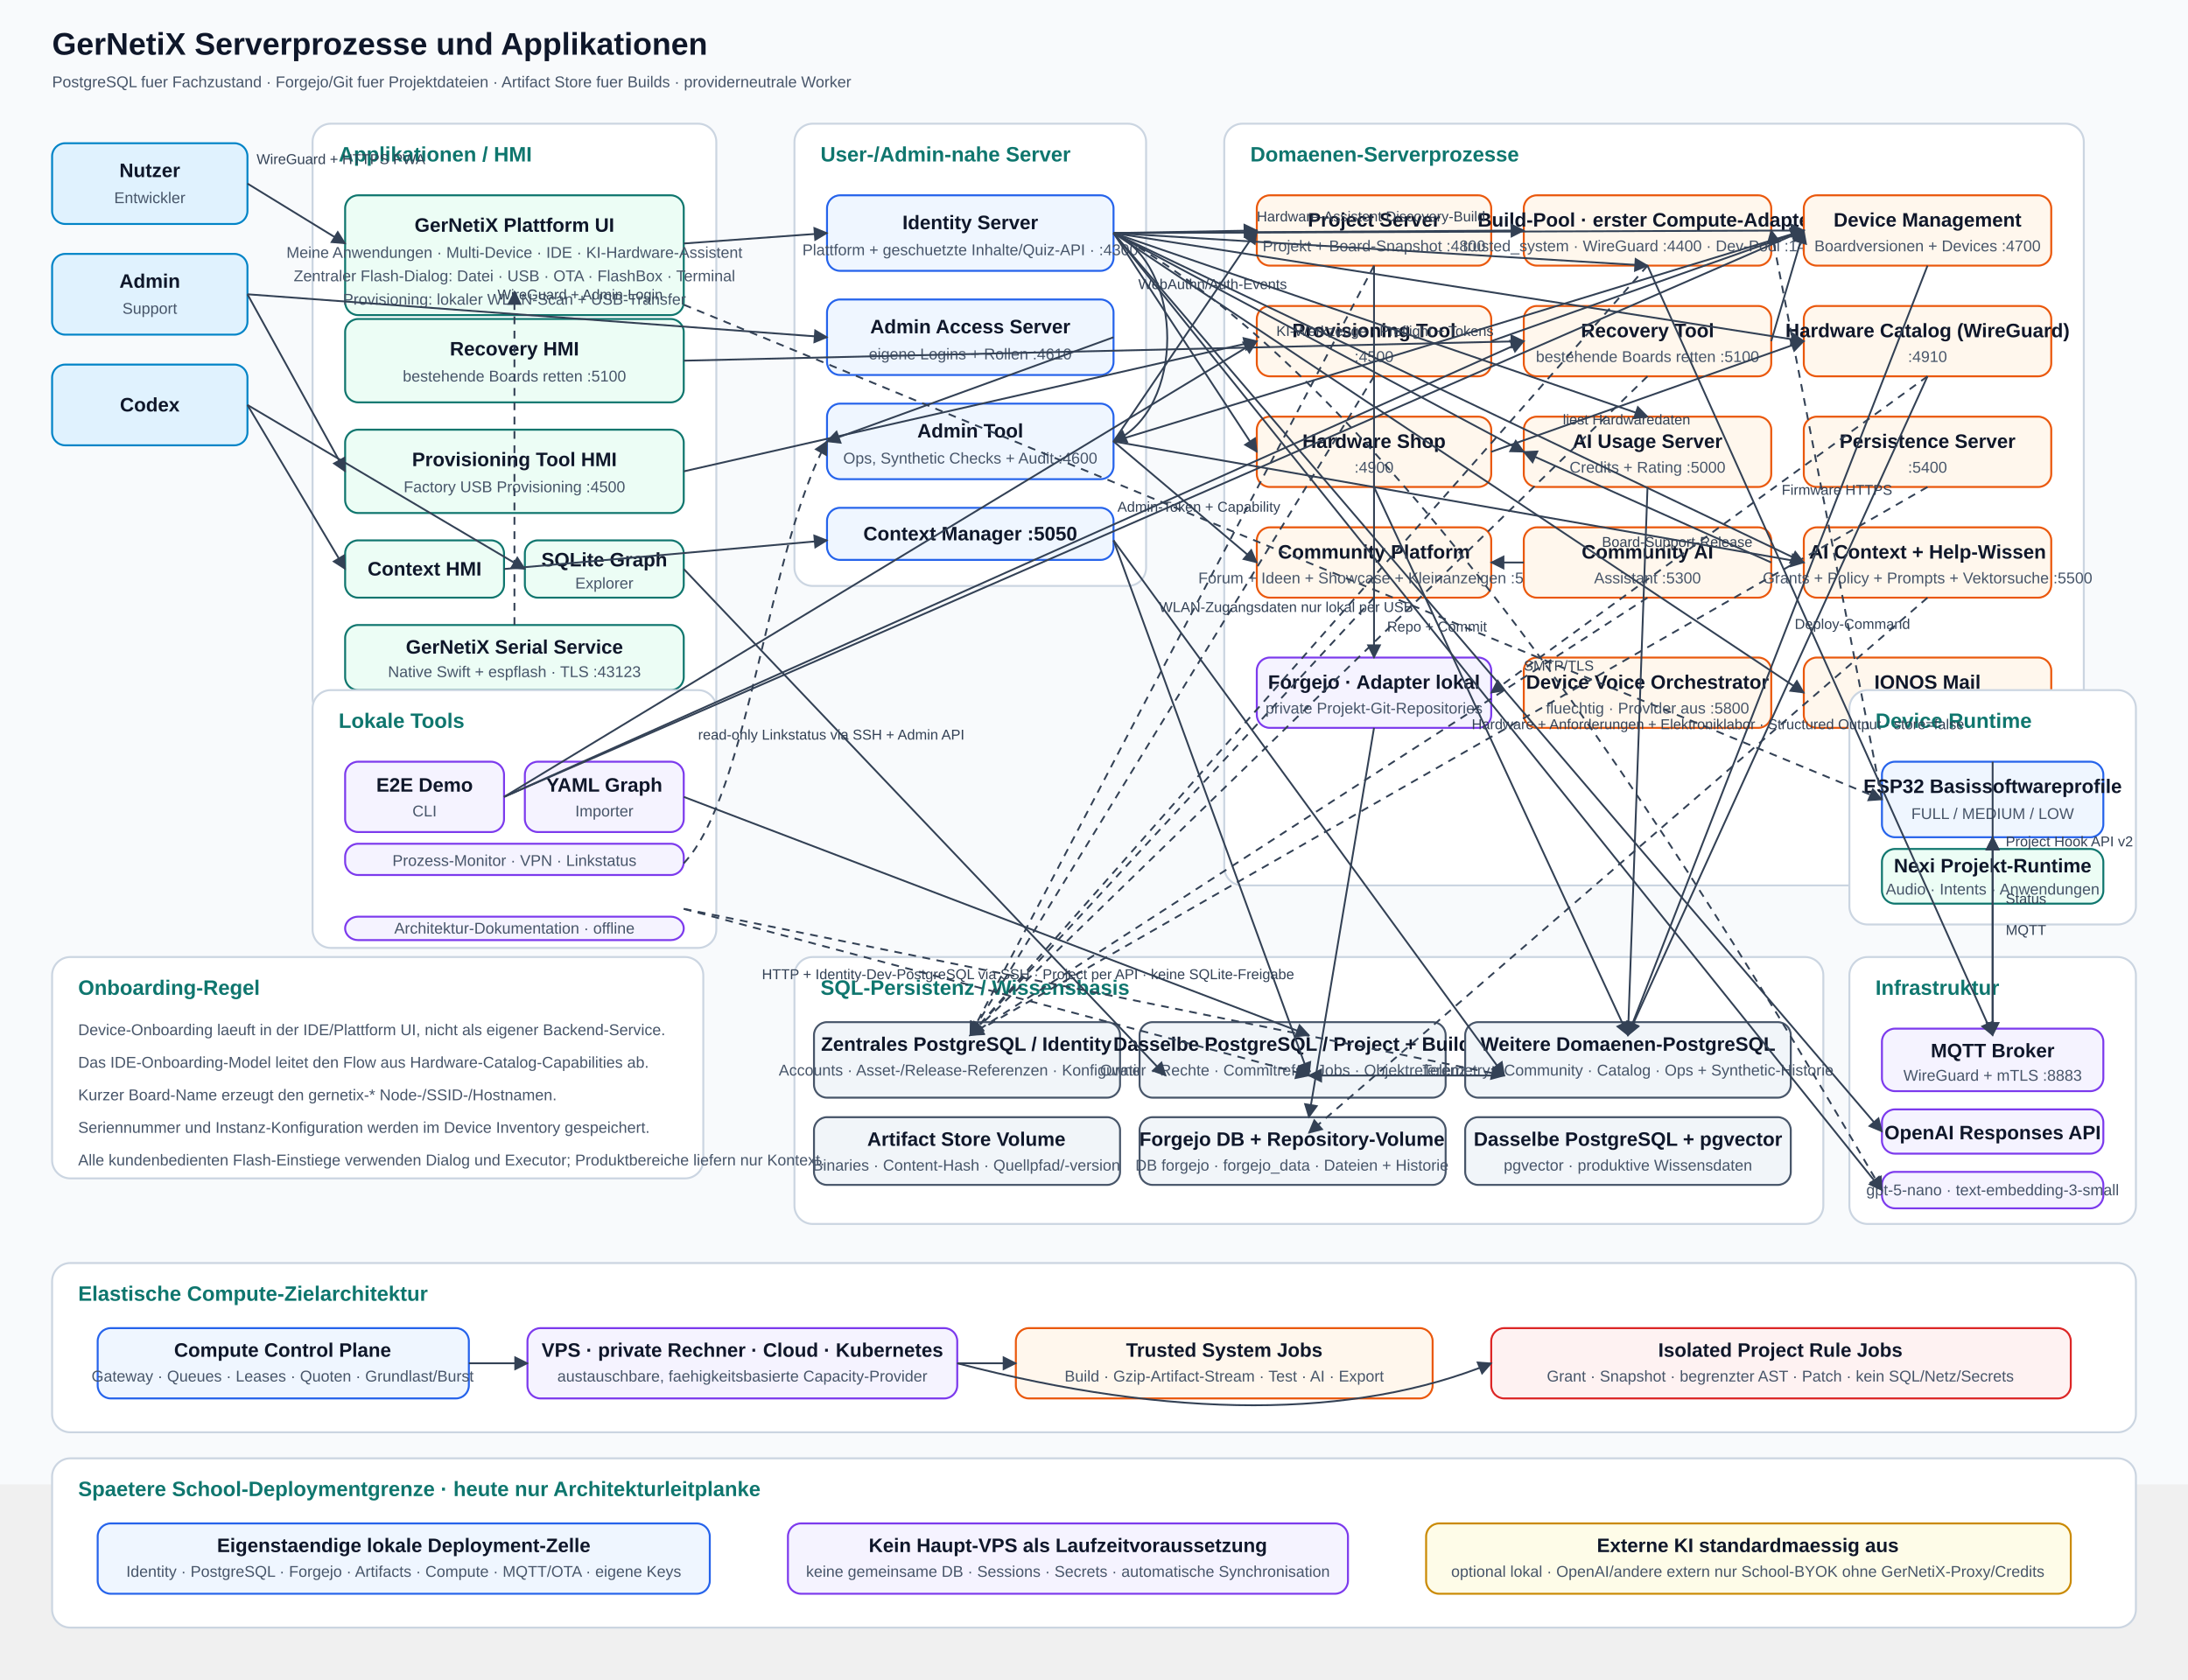
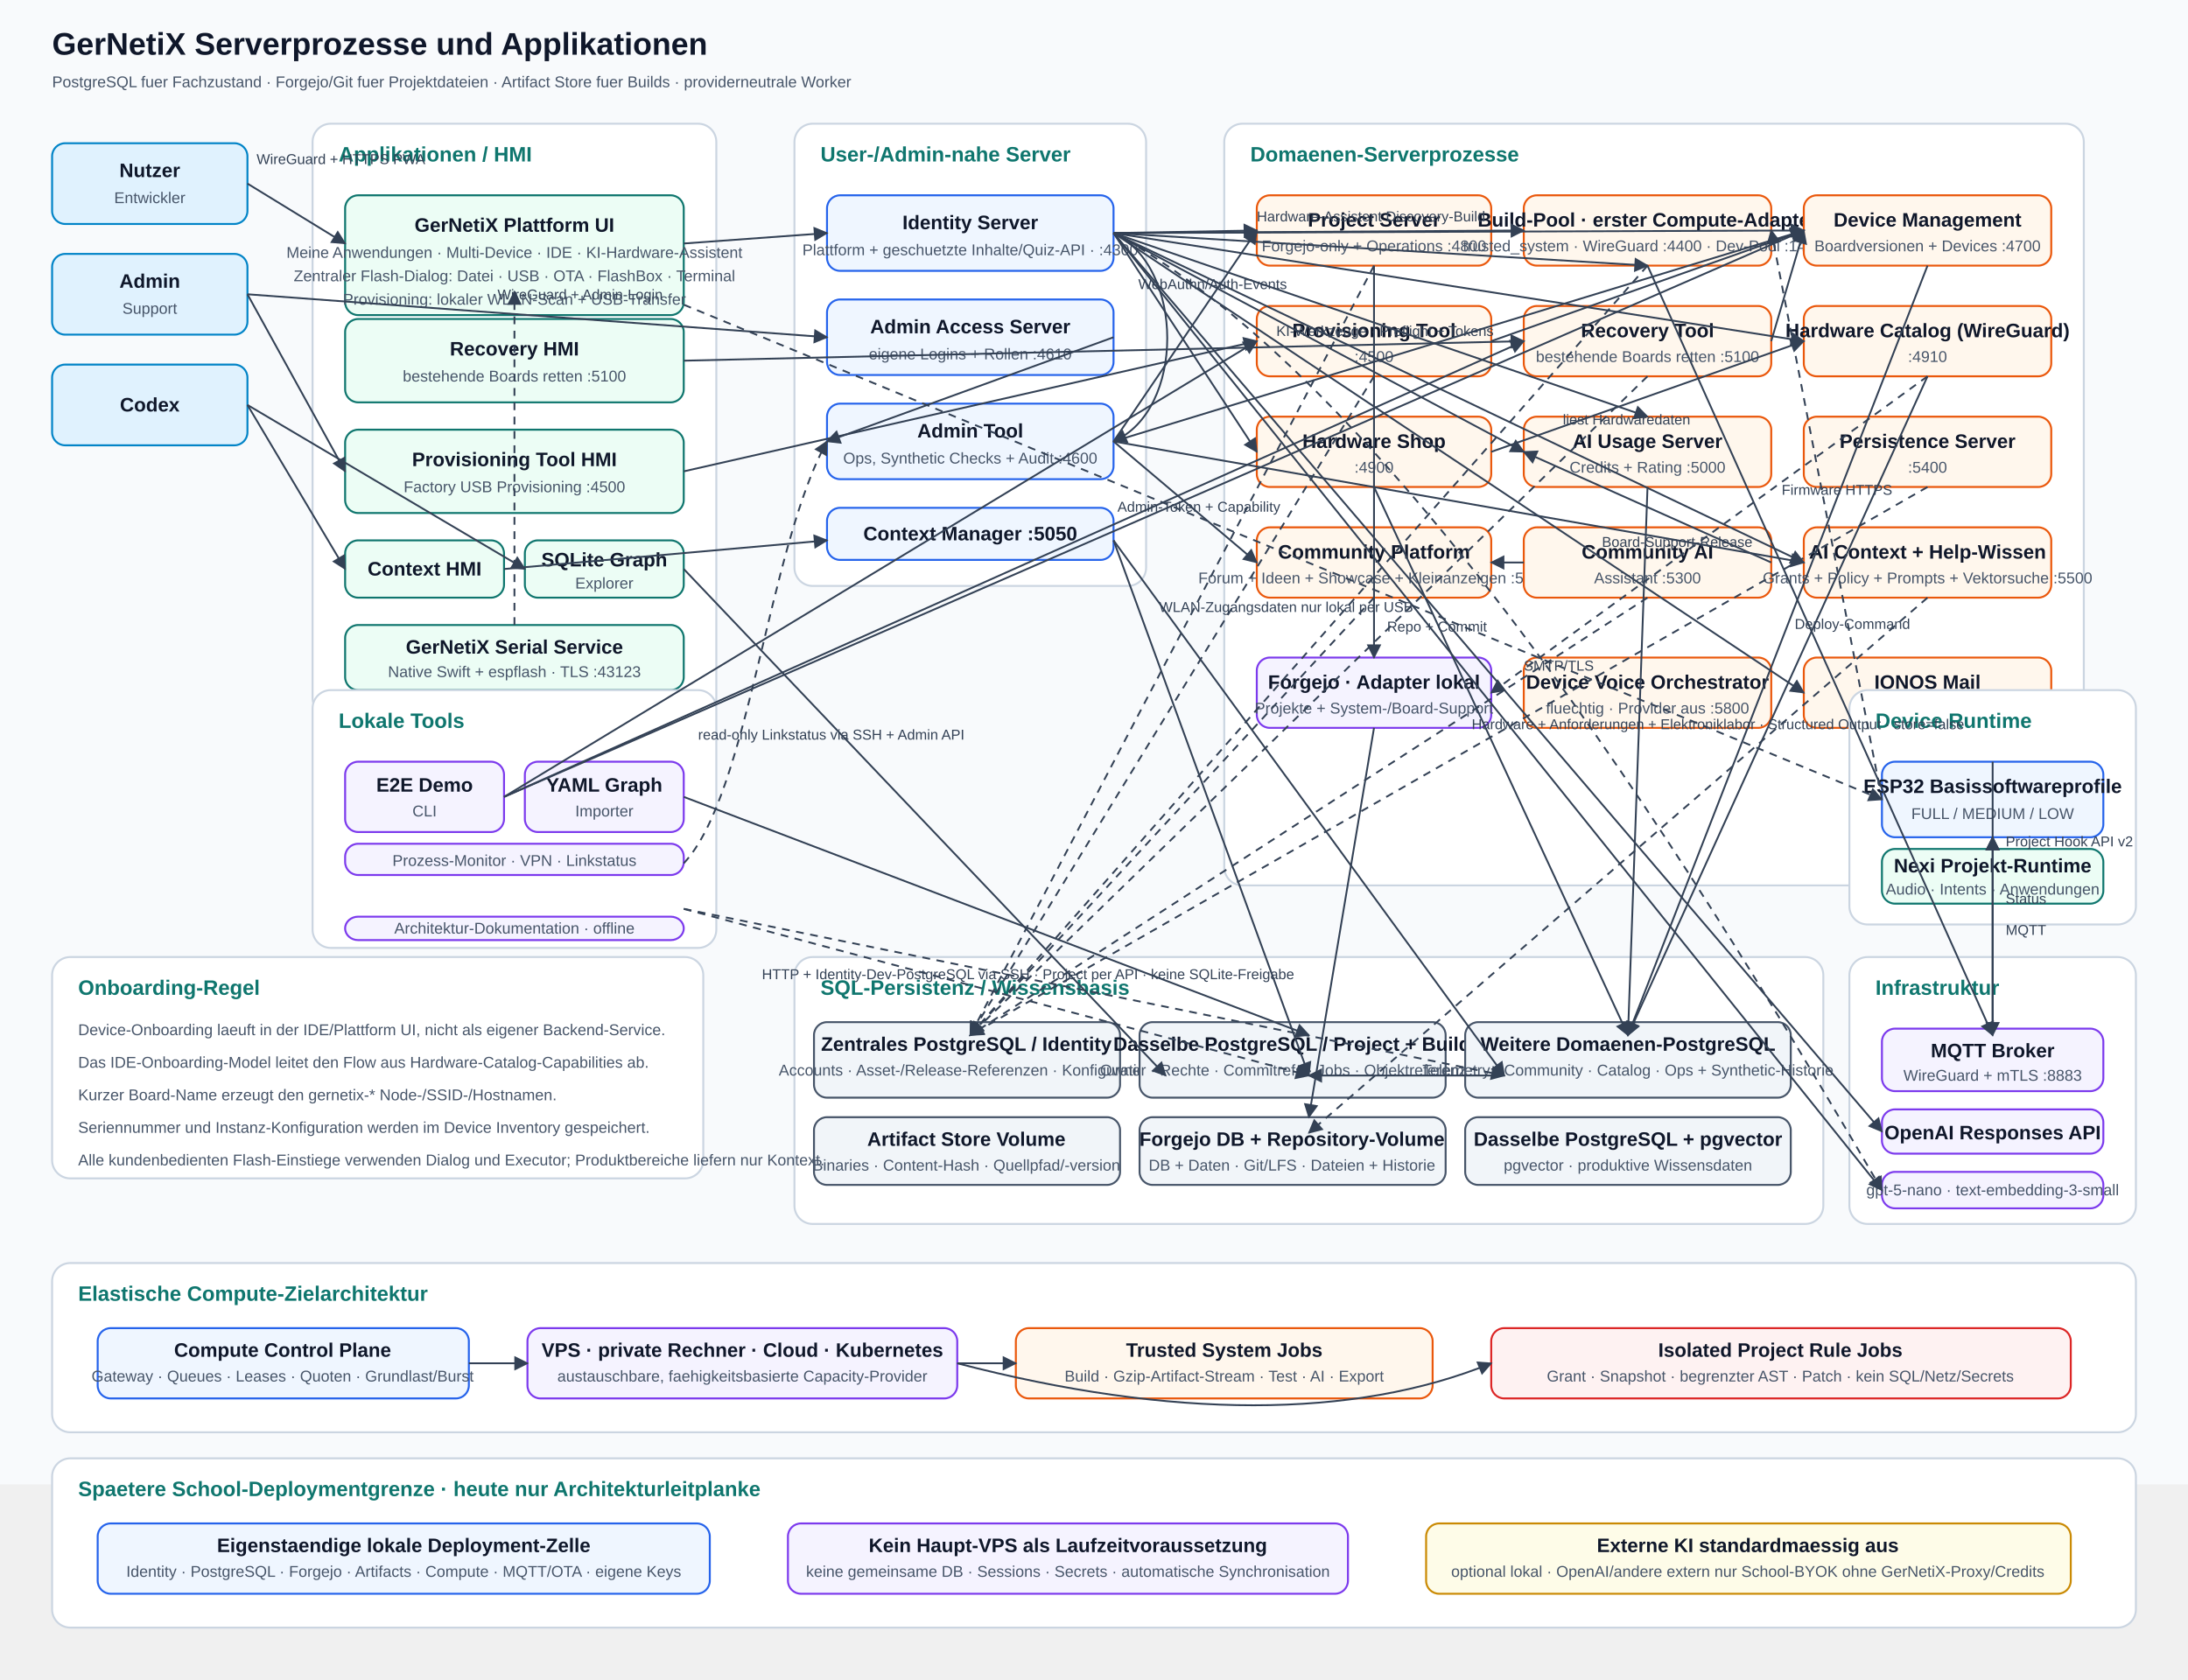
<svg xmlns="http://www.w3.org/2000/svg" width="1680" height="1290" viewBox="0 0 1680 1290" role="img" aria-labelledby="title desc">
  <defs>
    <marker id="arrow" viewBox="0 0 10 10" refX="9" refY="5" markerWidth="8" markerHeight="8" orient="auto-start-reverse">
      <path d="M 0 0 L 10 5 L 0 10 z" fill="#334155" />
    </marker>
    <style>
      .bg { fill: #f8fafc; }
      .cluster { fill: #ffffff; stroke: #cbd5e1; stroke-width: 1.5; rx: 14; }
      .clusterTitle { fill: #0f766e; font: 700 16px Segoe UI, Arial, sans-serif; }
      .node { fill: #ffffff; stroke: #94a3b8; stroke-width: 1.5; rx: 10; }
      .app { fill: #ecfdf5; stroke: #0f766e; }
      .edge { fill: #eff6ff; stroke: #2563eb; }
      .domain { fill: #fff7ed; stroke: #ea580c; }
      .tool { fill: #f5f3ff; stroke: #7c3aed; }
      .store { fill: #f1f5f9; stroke: #475569; }
      .actor { fill: #e0f2fe; stroke: #0284c7; }
      .titleText { fill: #0f172a; font: 700 15px Segoe UI, Arial, sans-serif; }
      .smallText { fill: #475569; font: 12px Segoe UI, Arial, sans-serif; }
      .label { fill: #334155; font: 11px Segoe UI, Arial, sans-serif; }
      .line { fill: none; stroke: #334155; stroke-width: 1.4; marker-end: url(#arrow); }
      .dashed { stroke-dasharray: 6 5; }
    </style>
  </defs>
  <rect class="bg" width="1680" height="1140" />
  <text x="40" y="42" class="titleText" style="font-size:24px">GerNetiX Serverprozesse und Applikationen</text>
  <text x="40" y="67" class="smallText">PostgreSQL fuer Fachzustand · Forgejo/Git fuer Projektdateien · Artifact Store fuer Builds · providerneutrale Worker</text>
  <g id="actors">
    <rect class="node actor" x="40" y="110" width="150" height="62" rx="10" />
    <text class="titleText" x="115" y="136" text-anchor="middle">Nutzer</text>
    <text class="smallText" x="115" y="156" text-anchor="middle">Entwickler</text>
    <rect class="node actor" x="40" y="195" width="150" height="62" rx="10" />
    <text class="titleText" x="115" y="221" text-anchor="middle">Admin</text>
    <text class="smallText" x="115" y="241" text-anchor="middle">Support</text>
    <rect class="node actor" x="40" y="280" width="150" height="62" rx="10" />
    <text class="titleText" x="115" y="316" text-anchor="middle">Codex</text>
  </g>
  <g id="applications">
    <rect class="cluster" x="240" y="95" width="310" height="455" rx="14" />
    <text class="clusterTitle" x="260" y="124">Applikationen / HMI</text>
    <rect class="node app" x="265" y="150" width="260" height="92" rx="10" />
    <text class="titleText" x="395" y="178" text-anchor="middle">GerNetiX Plattform UI</text>
    <text class="smallText" x="395" y="198" text-anchor="middle">Meine Anwendungen · Multi-Device · IDE · KI-Hardware-Assistent</text>
    <text class="smallText" x="395" y="216" text-anchor="middle">Zentraler Flash-Dialog: Datei · USB · OTA · FlashBox · Terminal</text>
    <text class="smallText" x="395" y="234" text-anchor="middle">Provisioning: lokaler WLAN-Scan + USB-Transfer</text>
    <rect class="node app" x="265" y="245" width="260" height="64" rx="10" />
    <text class="titleText" x="395" y="273" text-anchor="middle">Recovery HMI</text>
    <text class="smallText" x="395" y="293" text-anchor="middle">bestehende Boards retten :5100</text>
    <rect class="node app" x="265" y="330" width="260" height="64" rx="10" />
    <text class="titleText" x="395" y="358" text-anchor="middle">Provisioning Tool HMI</text>
    <text class="smallText" x="395" y="378" text-anchor="middle">Factory USB Provisioning :4500</text>
    <rect class="node app" x="265" y="415" width="122" height="44" rx="10" />
    <text class="titleText" x="326" y="442" text-anchor="middle">Context HMI</text>
    <rect class="node app" x="403" y="415" width="122" height="44" rx="10" />
    <text class="titleText" x="464" y="435" text-anchor="middle">SQLite Graph</text>
    <text class="smallText" x="464" y="452" text-anchor="middle">Explorer</text>
    <rect class="node app" x="265" y="480" width="260" height="50" rx="10" />
    <text class="titleText" x="395" y="502" text-anchor="middle">GerNetiX Serial Service</text>
    <text class="smallText" x="395" y="520" text-anchor="middle">Native Swift + espflash · TLS :43123</text>
  </g>
  <g id="edgeServices">
    <rect class="cluster" x="610" y="95" width="270" height="355" rx="14" />
    <text class="clusterTitle" x="630" y="124">User-/Admin-nahe Server</text>
    <rect class="node edge" x="635" y="150" width="220" height="58" rx="10" />
    <text class="titleText" x="745" y="176" text-anchor="middle">Identity Server</text>
    <text class="smallText" x="745" y="196" text-anchor="middle">Plattform + geschuetzte Inhalte/Quiz-API · :4300</text>
    <rect class="node edge" x="635" y="230" width="220" height="58" rx="10" />
    <text class="titleText" x="745" y="256" text-anchor="middle">Admin Access Server</text>
    <text class="smallText" x="745" y="276" text-anchor="middle">eigene Logins + Rollen :4610</text>
    <rect class="node edge" x="635" y="310" width="220" height="58" rx="10" />
    <text class="titleText" x="745" y="336" text-anchor="middle">Admin Tool</text>
    <text class="smallText" x="745" y="356" text-anchor="middle">Ops, Synthetic Checks + Audit :4600</text>
    <rect class="node edge" x="635" y="390" width="220" height="40" rx="10" />
    <text class="titleText" x="745" y="415" text-anchor="middle">Context Manager :5050</text>
  </g>
  <g id="domainServices">
    <rect class="cluster" x="940" y="95" width="660" height="585" rx="14" />
    <text class="clusterTitle" x="960" y="124">Domaenen-Serverprozesse</text>
    <rect class="node domain" x="965" y="150" width="180" height="54" rx="10" />
    <text class="titleText" x="1055" y="174" text-anchor="middle">Project Server</text>
-     <text class="smallText" x="1055" y="193" text-anchor="middle">Projekt + Board-Snapshot :4800</text>
+     <text class="smallText" x="1055" y="193" text-anchor="middle">Forgejo-only + Operations :4800</text>
    <rect class="node domain" x="1170" y="150" width="190" height="54" rx="10" />
    <text class="titleText" x="1265" y="174" text-anchor="middle">Build-Pool · erster Compute-Adapter</text>
    <text class="smallText" x="1265" y="193" text-anchor="middle">trusted_system · WireGuard :4400 · Dev-Pool :14400</text>
    <rect class="node domain" x="1385" y="150" width="190" height="54" rx="10" />
    <text class="titleText" x="1480" y="174" text-anchor="middle">Device Management</text>
    <text class="smallText" x="1480" y="193" text-anchor="middle">Boardversionen + Devices :4700</text>
    <rect class="node domain" x="965" y="235" width="180" height="54" rx="10" />
    <text class="titleText" x="1055" y="259" text-anchor="middle">Provisioning Tool</text>
    <text class="smallText" x="1055" y="278" text-anchor="middle">:4500</text>
    <rect class="node domain" x="1170" y="235" width="190" height="54" rx="10" />
    <text class="titleText" x="1265" y="259" text-anchor="middle">Recovery Tool</text>
    <text class="smallText" x="1265" y="278" text-anchor="middle">bestehende Boards retten :5100</text>
    <rect class="node domain" x="1385" y="235" width="190" height="54" rx="10" />
    <text class="titleText" x="1480" y="259" text-anchor="middle">Hardware Catalog (WireGuard)</text>
    <text class="smallText" x="1480" y="278" text-anchor="middle">:4910</text>
    <rect class="node domain" x="965" y="320" width="180" height="54" rx="10" />
    <text class="titleText" x="1055" y="344" text-anchor="middle">Hardware Shop</text>
    <text class="smallText" x="1055" y="363" text-anchor="middle">:4900</text>
    <rect class="node domain" x="1170" y="320" width="190" height="54" rx="10" />
    <text class="titleText" x="1265" y="344" text-anchor="middle">AI Usage Server</text>
    <text class="smallText" x="1265" y="363" text-anchor="middle">Credits + Rating :5000</text>
    <rect class="node domain" x="1385" y="320" width="190" height="54" rx="10" />
    <text class="titleText" x="1480" y="344" text-anchor="middle">Persistence Server</text>
    <text class="smallText" x="1480" y="363" text-anchor="middle">:5400</text>
    <rect class="node domain" x="965" y="405" width="180" height="54" rx="10" />
    <text class="titleText" x="1055" y="429" text-anchor="middle">Community Platform</text>
    <text class="smallText" x="1055" y="448" text-anchor="middle">Forum + Ideen + Showcase + Kleinanzeigen :5200</text>
    <rect class="node domain" x="1170" y="405" width="190" height="54" rx="10" />
    <text class="titleText" x="1265" y="429" text-anchor="middle">Community AI</text>
    <text class="smallText" x="1265" y="448" text-anchor="middle">Assistant :5300</text>
    <rect class="node domain" x="1385" y="405" width="190" height="54" rx="10" />
    <text class="titleText" x="1480" y="429" text-anchor="middle">AI Context + Help-Wissen</text>
    <text class="smallText" x="1480" y="448" text-anchor="middle">Grants + Policy + Prompts + Vektorsuche :5500</text>
    <rect class="node domain" x="1385" y="505" width="190" height="54" rx="10" />
    <text class="titleText" x="1480" y="529" text-anchor="middle">IONOS Mail</text>
    <text class="smallText" x="1480" y="548" text-anchor="middle">SMTP/TLS</text>
    <rect class="node tool" x="965" y="505" width="180" height="54" rx="10" />
    <text class="titleText" x="1055" y="529" text-anchor="middle">Forgejo · Adapter lokal</text>
-     <text class="smallText" x="1055" y="548" text-anchor="middle">private Projekt-Git-Repositories</text>
+     <text class="smallText" x="1055" y="548" text-anchor="middle">Projekte + System-/Board-Support</text>
    <rect class="node domain" x="1170" y="505" width="190" height="54" rx="10" />
    <text class="titleText" x="1265" y="529" text-anchor="middle">Device Voice Orchestrator</text>
    <text class="smallText" x="1265" y="548" text-anchor="middle">fluechtig · Provider aus :5800</text>
  </g>
  <g id="tools">
    <rect class="cluster" x="240" y="530" width="310" height="198" rx="14" />
    <text class="clusterTitle" x="260" y="559">Lokale Tools</text>
    <rect class="node tool" x="265" y="585" width="122" height="54" rx="10" />
    <text class="titleText" x="326" y="608" text-anchor="middle">E2E Demo</text>
    <text class="smallText" x="326" y="627" text-anchor="middle">CLI</text>
    <rect class="node tool" x="403" y="585" width="122" height="54" rx="10" />
    <text class="titleText" x="464" y="608" text-anchor="middle">YAML Graph</text>
    <text class="smallText" x="464" y="627" text-anchor="middle">Importer</text>
    <rect class="node tool" x="265" y="648" width="260" height="24" rx="10" />
    <text class="smallText" x="395" y="665" text-anchor="middle">Prozess-Monitor · VPN · Linkstatus</text>
    <rect class="node tool" x="265" y="704" width="260" height="18" rx="10" />
    <text class="smallText" x="395" y="717" text-anchor="middle">Architektur-Dokumentation · offline</text>
  </g>
  <g id="deviceRuntime">
    <rect class="cluster" x="1420" y="530" width="220" height="180" rx="14" />
    <text class="clusterTitle" x="1440" y="559">Device Runtime</text>
    <rect class="node edge" x="1445" y="585" width="170" height="58" rx="10" />
    <text class="titleText" x="1530" y="609" text-anchor="middle">ESP32 Basissoftwareprofile</text>
    <text class="smallText" x="1530" y="629" text-anchor="middle">FULL / MEDIUM / LOW</text>
    <rect class="node app" x="1445" y="652" width="170" height="42" rx="10" />
    <text class="titleText" x="1530" y="670" text-anchor="middle">Nexi Projekt-Runtime</text>
    <text class="smallText" x="1530" y="687" text-anchor="middle">Audio · Intents · Anwendungen</text>
  </g>
  <g id="platformInfrastructure">
    <rect class="cluster" x="1420" y="735" width="220" height="205" rx="14" />
    <text class="clusterTitle" x="1440" y="764">Infrastruktur</text>
    <rect class="node tool" x="1445" y="790" width="170" height="48" rx="10" />
    <text class="titleText" x="1530" y="812" text-anchor="middle">MQTT Broker</text>
    <text class="smallText" x="1530" y="830" text-anchor="middle">WireGuard + mTLS :8883</text>
    <rect class="node tool" x="1445" y="852" width="170" height="34" rx="10" />
    <text class="titleText" x="1530" y="875" text-anchor="middle">OpenAI Responses API</text>
    <rect class="node tool" x="1445" y="900" width="170" height="28" rx="10" />
    <text class="smallText" x="1530" y="918" text-anchor="middle">gpt-5-nano · text-embedding-3-small</text>
  </g>
  <g id="storage">
    <rect class="cluster" x="610" y="735" width="790" height="205" rx="14" />
    <text class="clusterTitle" x="630" y="764">SQL-Persistenz / Wissensbasis</text>
    <rect class="node store" x="625" y="785" width="235" height="58" rx="10" />
    <text class="titleText" x="742" y="807" text-anchor="middle">Zentrales PostgreSQL / Identity</text>
    <text class="smallText" x="742" y="826" text-anchor="middle">Accounts · Asset-/Release-Referenzen · Konfiguration</text>
    <rect class="node store" x="875" y="785" width="235" height="58" rx="10" />
    <text class="titleText" x="992" y="807" text-anchor="middle">Dasselbe PostgreSQL / Project + Build</text>
    <text class="smallText" x="992" y="826" text-anchor="middle">Owner · Rechte · Commitrefs · Jobs · Objektreferenzen</text>
    <rect class="node store" x="1125" y="785" width="250" height="58" rx="10" />
    <text class="titleText" x="1250" y="807" text-anchor="middle">Weitere Domaenen-PostgreSQL</text>
    <text class="smallText" x="1250" y="826" text-anchor="middle">Telemetry · Community · Catalog · Ops + Synthetic-Historie</text>
    <rect class="node store" x="625" y="858" width="235" height="52" rx="10" />
    <text class="titleText" x="742" y="880" text-anchor="middle">Artifact Store Volume</text>
    <text class="smallText" x="742" y="899" text-anchor="middle">Binaries · Content-Hash · Quellpfad/-version</text>
    <rect class="node store" x="875" y="858" width="235" height="52" rx="10" />
    <text class="titleText" x="992" y="880" text-anchor="middle">Forgejo DB + Repository-Volume</text>
-     <text class="smallText" x="992" y="899" text-anchor="middle">DB forgejo · forgejo_data · Dateien + Historie</text>
+     <text class="smallText" x="992" y="899" text-anchor="middle">DB + Daten · Git/LFS · Dateien + Historie</text>
    <rect class="node store" x="1125" y="858" width="250" height="52" rx="10" />
    <text class="titleText" x="1250" y="880" text-anchor="middle">Dasselbe PostgreSQL + pgvector</text>
    <text class="smallText" x="1250" y="899" text-anchor="middle">pgvector · produktive Wissensdaten</text>
  </g>
  <path class="line" d="M 190 141 L 265 187" />
  <text class="label" x="197" y="126">WireGuard + HTTPS PWA</text>
  <path class="line" d="M 190 226 L 265 362" />
  <path class="line" d="M 190 226 L 635 259" />
  <text class="label" x="382" y="230">WireGuard + Admin-Login</text>
  <path class="line" d="M 190 311 L 265 437" />
  <path class="line" d="M 190 311 L 403 437" />
  <path class="line" d="M 525 187 L 635 179" />
  <path class="line dashed" d="M 525 234 L 1445 614" />
  <text class="label" x="890" y="470">WLAN-Zugangsdaten nur lokal per USB</text>
  <path class="line dashed" d="M 395 480 L 395 224" />
  <path class="line" d="M 525 277 L 1170 262" />
  <path class="line" d="M 525 362 L 965 262" />
  <path class="line" d="M 387 437 L 635 415" />
  <path class="line" d="M 525 437 L 895 826" />
  <path class="line" d="M 855 179 L 965 177" />
  <path class="line" d="M 855 179 L 1170 177" />
  <path class="line" d="M 855 179 L 1385 177" />
  <path class="line" d="M 855 179 L 1385 262" />
  <path class="line" d="M 855 179 L 965 347" />
  <path class="line" d="M 855 179 L 1170 347" />
  <path class="line" d="M 855 179 L 1385 432" />
  <path class="line" d="M 855 179 L 1385 532" />
  <text class="label" x="1170" y="515">SMTP/TLS</text>
  <path class="line" d="M 855 179 C 910 205, 910 315, 855 339" />
  <text class="label" x="874" y="222">WebAuthn/Auth-Events</text>
  <path class="line" d="M 855 179 L 1445 869" />
  <path class="line" d="M 855 179 L 1445 914" />
  <path class="line" d="M 855 259 L 635 339" />
  <path class="line dashed" d="M 525 663 C 575 610, 590 420, 635 339" />
  <text class="label" x="536" y="568">read-only Linkstatus via SSH + Admin API</text>
  <path class="line" d="M 855 339 L 1385 177" />
  <path class="line" d="M 855 339 L 965 177" />
  <path class="line" d="M 855 339 L 965 432" />
  <text class="label" x="858" y="393">Admin-Token + Capability</text>
  <path class="line" d="M 855 339 L 1385 432" />
  <path class="line" d="M 855 415 L 1155 826" />
  <path class="line" d="M 855 415 L 1005 826" />
  <path class="line" d="M 1055 204 L 1055 505" />
  <text class="label" x="1065" y="485">Repo + Commit</text>
  <path class="line" d="M 1055 559 L 1005 858" />
  <path class="line dashed" d="M 1480 289 L 1145 532" />
  <text class="label" x="1230" y="420">Board-Support-Release</text>
  <path class="line" d="M 1145 347 L 1385 262" />
  <text class="label" x="1200" y="326">liest Hardwaredaten</text>
  <path class="line" d="M 1145 262 L 1385 177" />
  <path class="line" d="M 1360 262 L 1385 177" />
  <path class="line" d="M 855 179 L 1265 204" />
  <text class="label" x="965" y="170">Hardware-Assistent Discovery-Build</text>
  <path class="line" d="M 855 179 L 1265 320" />
  <text class="label" x="980" y="258">KI-Werkzeuge · Preflight + Tokens</text>
  <path class="line dashed" d="M 855 179 C 1080 300, 1320 700, 1445 914" />
  <text class="label" x="1130" y="560">Hardware + Anforderungen + Elektroniklabor · Structured Output · store=false</text>
  <path class="line" d="M 1360 432 L 1170 347" />
  <path class="line" d="M 1170 432 L 1145 432" />
  <path class="line" d="M 1265 204 L 1530 795" />
  <text class="label" x="1378" y="483">Deploy-Command</text>
  <path class="line" d="M 1530 795 L 1530 643" />
  <text class="label" x="1540" y="718">MQTT</text>
  <path class="line" d="M 1530 585 L 1530 795" />
  <text class="label" x="1540" y="694">Status</text>
  <path class="line" d="M 1530 652 L 1530 643" />
  <text class="label" x="1540" y="650">Project Hook API v2</text>
  <path class="line dashed" d="M 1445 614 L 1360 177" />
  <text class="label" x="1368" y="380">Firmware HTTPS</text>
  <path class="line dashed" d="M 1055 204 L 745 795" />
  <path class="line dashed" d="M 1265 204 L 745 795" />
  <path class="line" d="M 1480 204 L 1250 795" />
  <path class="line dashed" d="M 1055 289 L 745 795" />
  <path class="line dashed" d="M 1265 289 L 745 795" />
  <path class="line" d="M 1480 289 L 1250 795" />
  <path class="line" d="M 1055 374 L 1250 795" />
  <path class="line" d="M 1265 374 L 1250 795" />
  <path class="line dashed" d="M 1480 374 L 745 795" />
  <path class="line dashed" d="M 1055 459 L 745 795" />
  <path class="line dashed" d="M 1265 459 L 745 795" />
  <path class="line dashed" d="M 1480 459 L 1005 870" />
  <path class="line" d="M 387 612 L 965 262" />
  <path class="line" d="M 387 612 L 1170 262" />
  <path class="line" d="M 387 612 L 1385 177" />
  <path class="line" d="M 525 612 L 1005 795" />
  <path class="line dashed" d="M 525 698 L 1005 826" />
  <path class="line dashed" d="M 525 698 L 1155 826" />
  <text class="label" x="585" y="752">HTTP + Identity-Dev-PostgreSQL via SSH · Project per API · keine SQLite-Freigabe</text>
  <path class="line" d="M 1155 826 L 1005 826" />
  <g id="legend">
    <rect class="cluster" x="40" y="735" width="500" height="170" rx="14" />
    <text class="clusterTitle" x="60" y="764">Onboarding-Regel</text>
    <text class="smallText" x="60" y="795">Device-Onboarding laeuft in der IDE/Plattform UI, nicht als eigener Backend-Service.</text>
    <text class="smallText" x="60" y="820">Das IDE-Onboarding-Model leitet den Flow aus Hardware-Catalog-Capabilities ab.</text>
    <text class="smallText" x="60" y="845">Kurzer Board-Name erzeugt den gernetix-* Node-/SSID-/Hostnamen.</text>
    <text class="smallText" x="60" y="870">Seriennummer und Instanz-Konfiguration werden im Device Inventory gespeichert.</text>
    <text class="smallText" x="60" y="895">Alle kundenbedienten Flash-Einstiege verwenden Dialog und Executor; Produktbereiche liefern nur Kontext.</text>
  </g>
  <g id="elasticComputeTarget">
    <rect class="cluster" x="40" y="970" width="1600" height="130" rx="14" />
    <text class="clusterTitle" x="60" y="999">Elastische Compute-Zielarchitektur</text>
    <rect class="node edge" x="75" y="1020" width="285" height="54" rx="10" />
    <text class="titleText" x="217" y="1042" text-anchor="middle">Compute Control Plane</text>
    <text class="smallText" x="217" y="1061" text-anchor="middle">Gateway · Queues · Leases · Quoten · Grundlast/Burst</text>
    <rect class="node tool" x="405" y="1020" width="330" height="54" rx="10" />
    <text class="titleText" x="570" y="1042" text-anchor="middle">VPS · private Rechner · Cloud · Kubernetes</text>
    <text class="smallText" x="570" y="1061" text-anchor="middle">austauschbare, faehigkeitsbasierte Capacity-Provider</text>
    <rect class="node domain" x="780" y="1020" width="320" height="54" rx="10" />
    <text class="titleText" x="940" y="1042" text-anchor="middle">Trusted System Jobs</text>
    <text class="smallText" x="940" y="1061" text-anchor="middle">Build · Gzip-Artifact-Stream · Test · AI · Export</text>
    <rect class="node" x="1145" y="1020" width="445" height="54" rx="10" style="fill:#fef2f2;stroke:#dc2626" />
    <text class="titleText" x="1367" y="1042" text-anchor="middle">Isolated Project Rule Jobs</text>
    <text class="smallText" x="1367" y="1061" text-anchor="middle">Grant · Snapshot · begrenzter AST · Patch · kein SQL/Netz/Secrets</text>
    <path class="line" d="M 360 1047 L 405 1047" />
    <path class="line" d="M 735 1047 L 780 1047" />
    <path class="line" d="M 735 1047 C 900 1090, 1040 1090, 1145 1047" />
  </g>
  <g id="schoolDeploymentBoundary">
    <rect class="cluster" x="40" y="1120" width="1600" height="130" rx="14" />
    <text class="clusterTitle" x="60" y="1149">Spaetere School-Deploymentgrenze · heute nur Architekturleitplanke</text>
    <rect class="node edge" x="75" y="1170" width="470" height="54" rx="10" />
    <text class="titleText" x="310" y="1192" text-anchor="middle">Eigenstaendige lokale Deployment-Zelle</text>
    <text class="smallText" x="310" y="1211" text-anchor="middle">Identity · PostgreSQL · Forgejo · Artifacts · Compute · MQTT/OTA · eigene Keys</text>
    <rect class="node tool" x="605" y="1170" width="430" height="54" rx="10" />
    <text class="titleText" x="820" y="1192" text-anchor="middle">Kein Haupt-VPS als Laufzeitvoraussetzung</text>
    <text class="smallText" x="820" y="1211" text-anchor="middle">keine gemeinsame DB · Sessions · Secrets · automatische Synchronisation</text>
    <rect class="node" x="1095" y="1170" width="495" height="54" rx="10" style="fill:#fefce8;stroke:#ca8a04" />
    <text class="titleText" x="1342" y="1192" text-anchor="middle">Externe KI standardmaessig aus</text>
    <text class="smallText" x="1342" y="1211" text-anchor="middle">optional lokal · OpenAI/andere extern nur School-BYOK ohne GerNetiX-Proxy/Credits</text>
  </g>
</svg>
